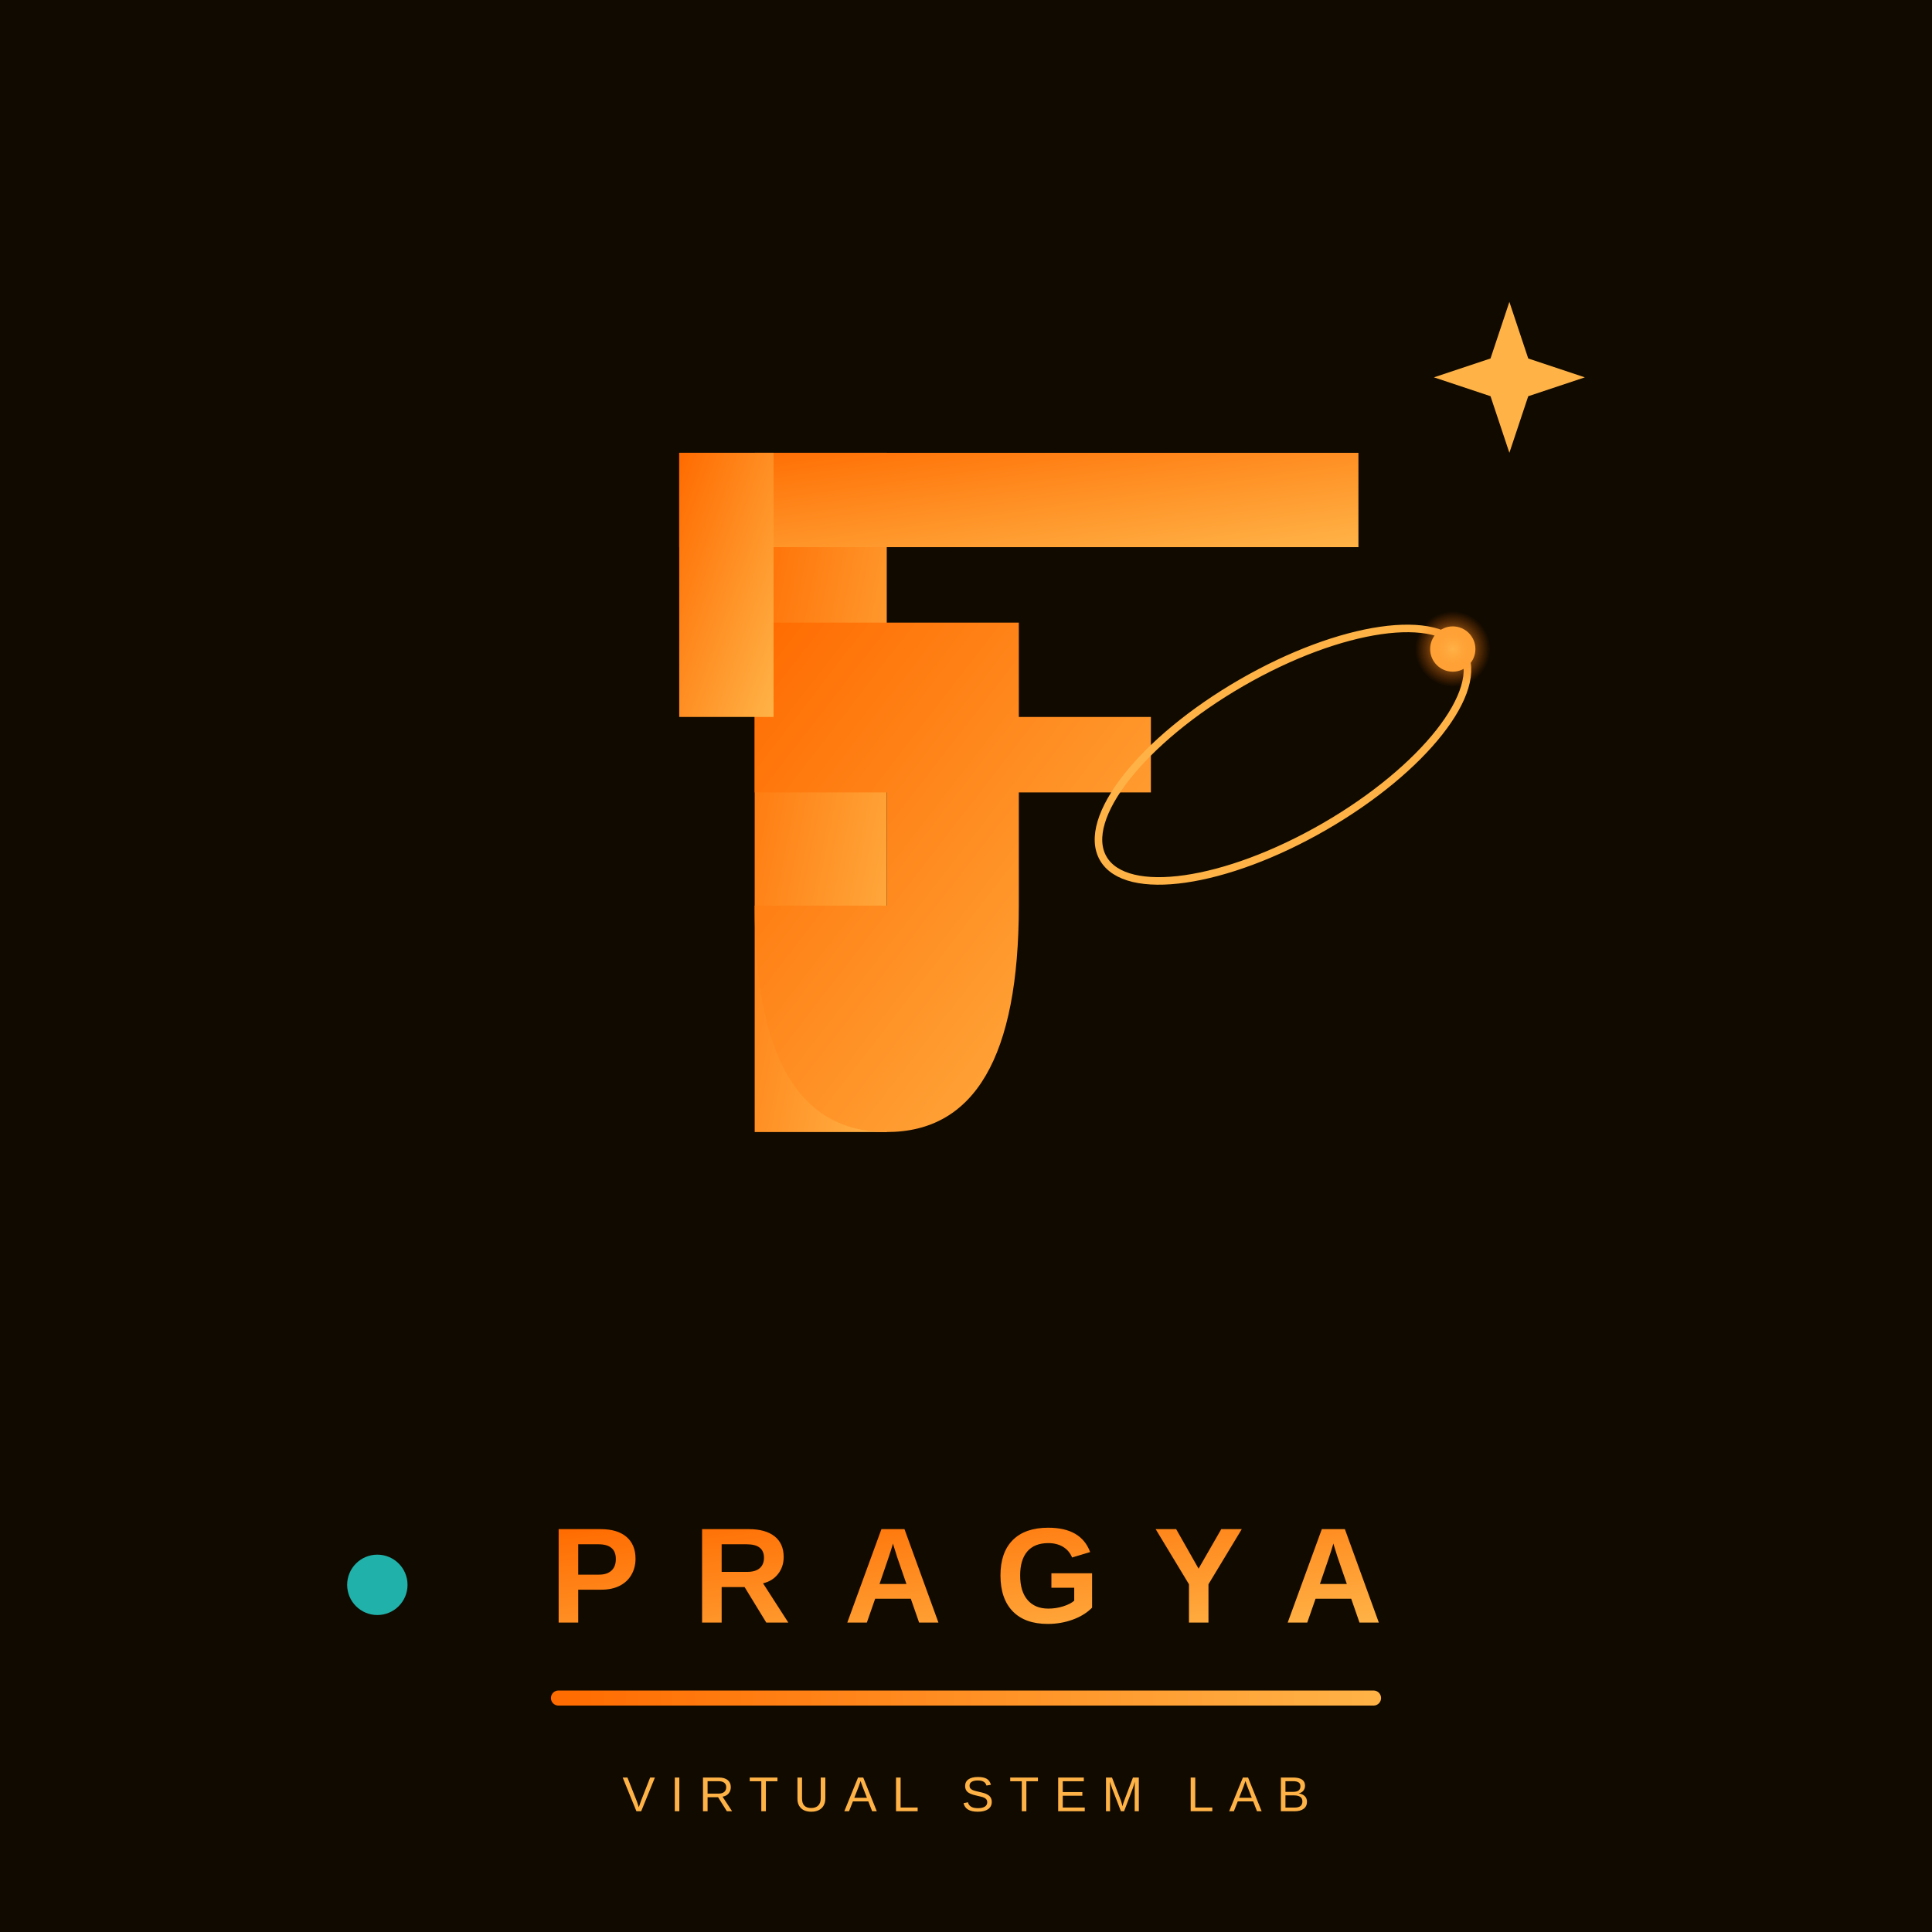
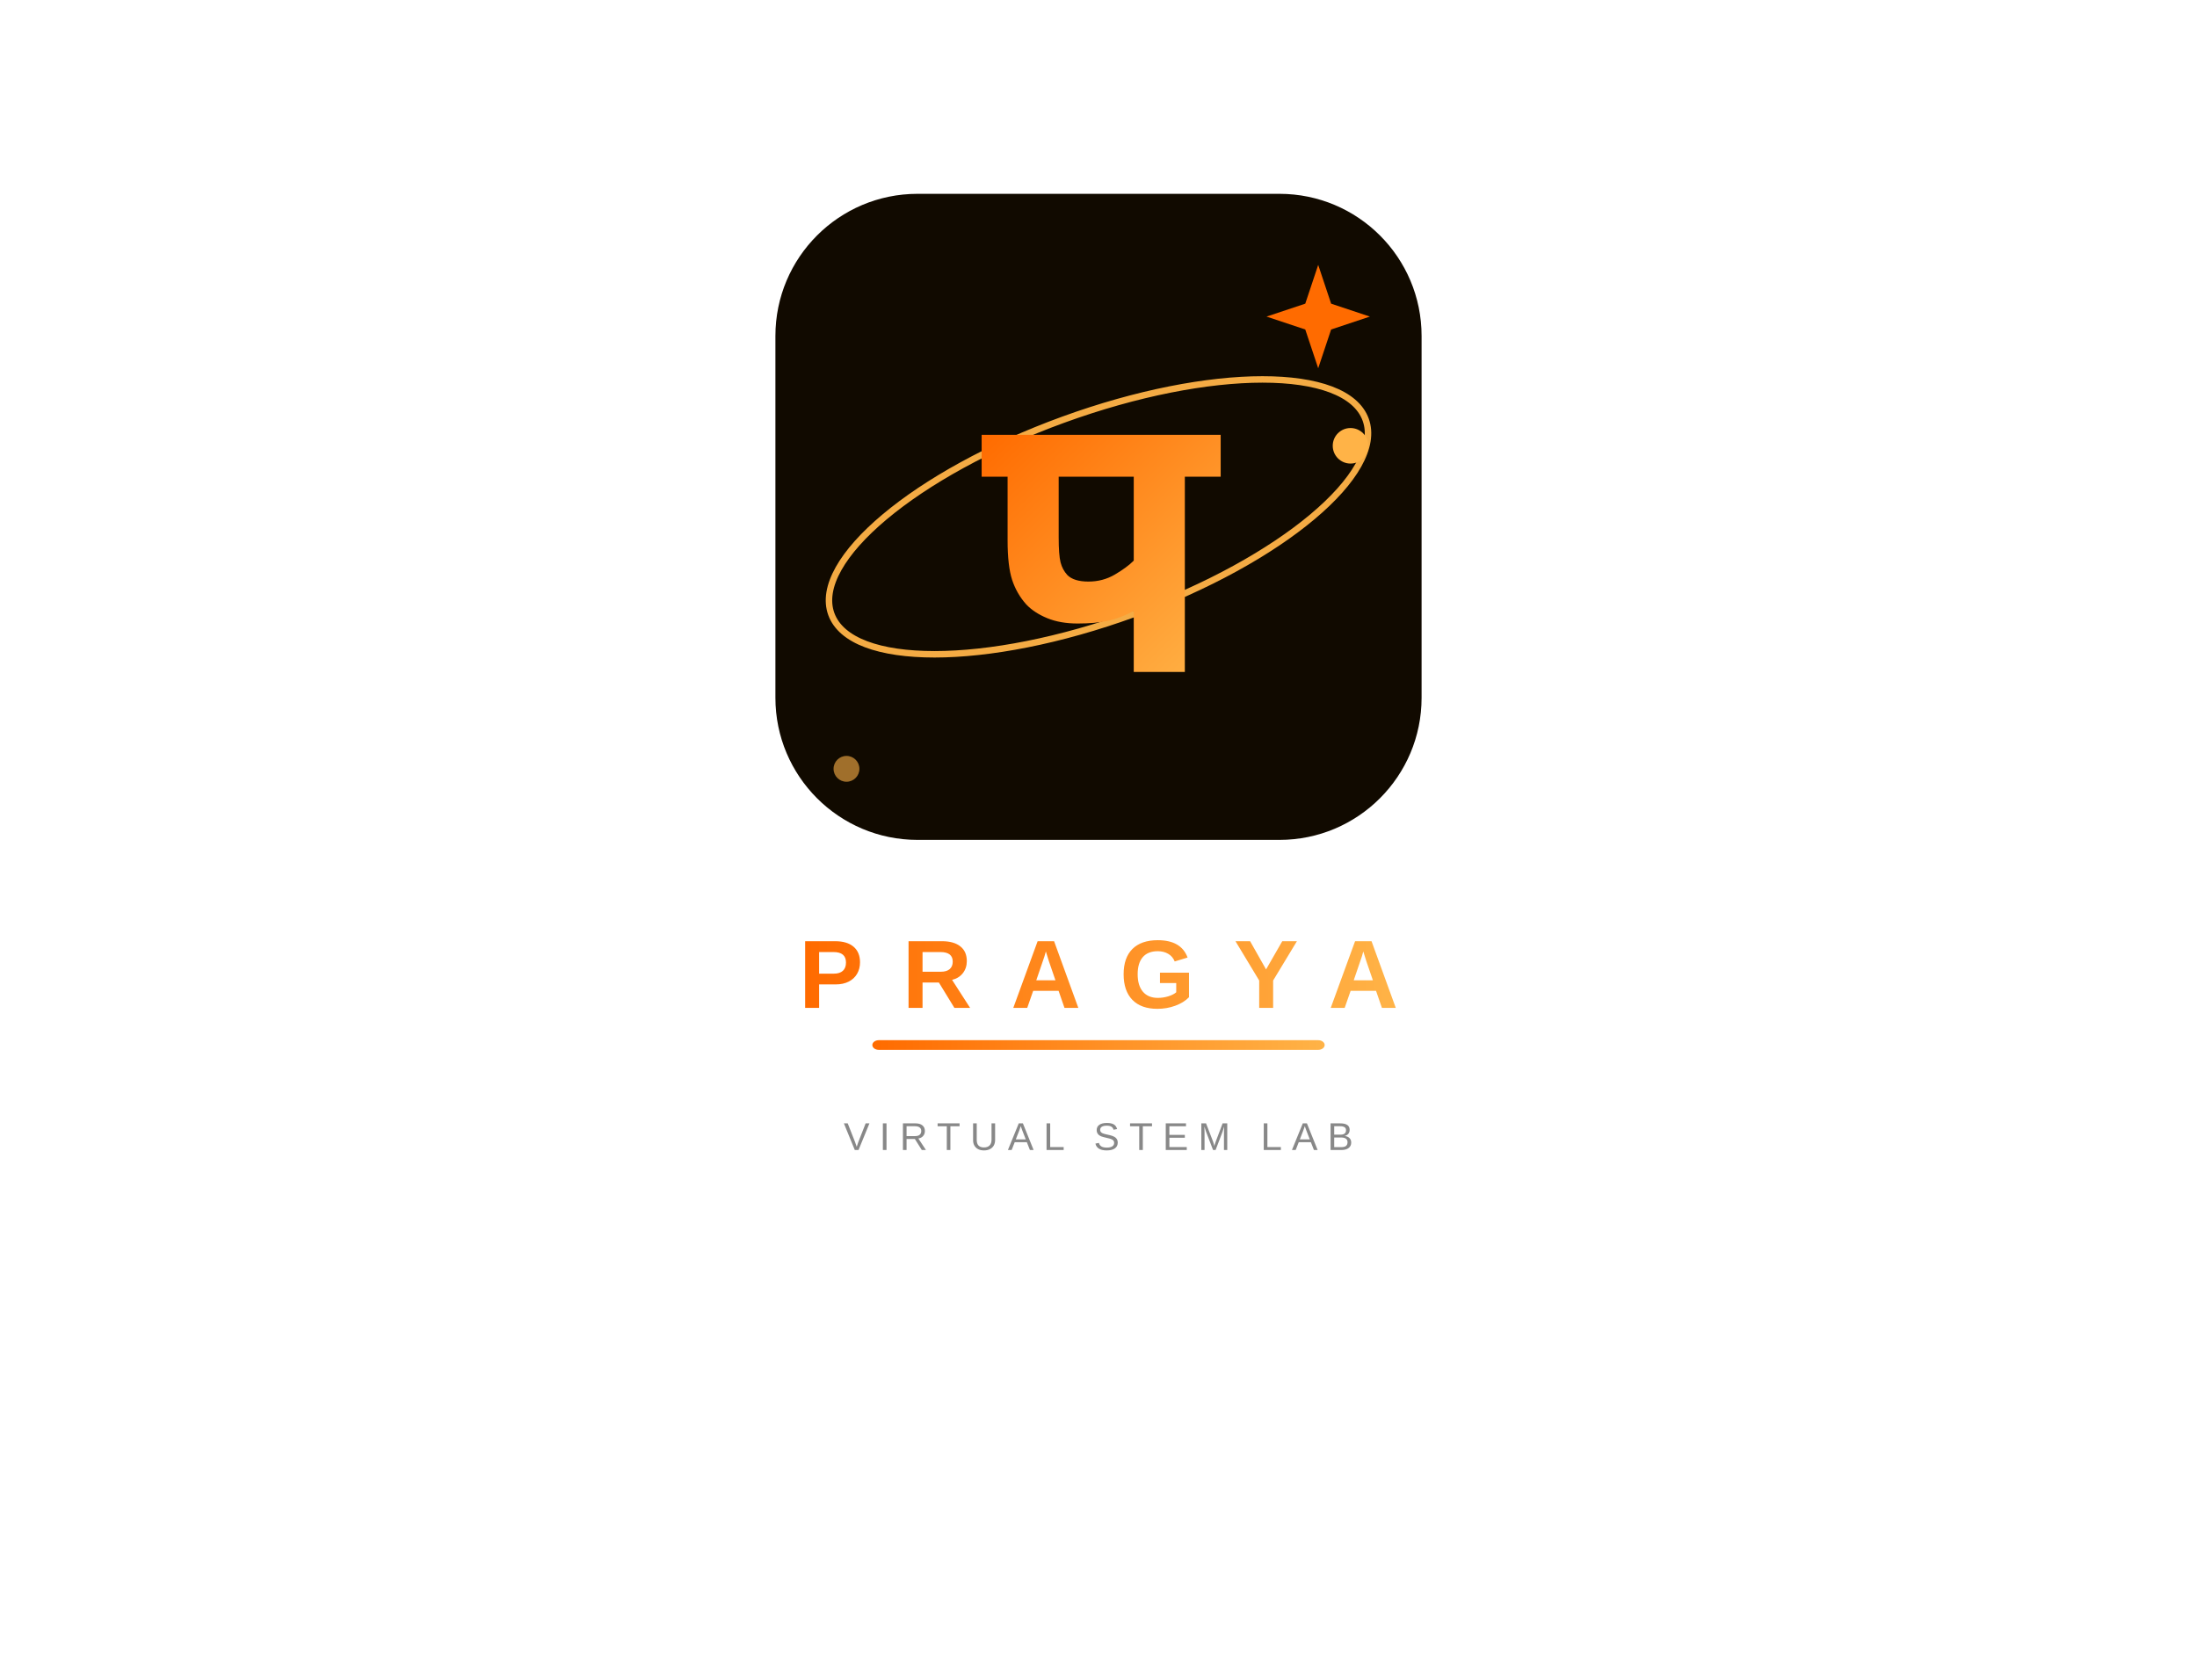
- <svg xmlns="http://www.w3.org/2000/svg" viewBox="0 0 512 512" width="512" height="512">
+ <svg xmlns="http://www.w3.org/2000/svg" width="512" viewBox="0 0 680 520" role="img">
  <defs>
-     <linearGradient id="letterGradient" x1="0%" y1="0%" x2="100%" y2="100%">
-       <stop offset="0%" style="stop-color:#FF6B00" />
-       <stop offset="100%" style="stop-color:#FFB347" />
+     <linearGradient id="og1" x1="0%" y1="0%" x2="100%" y2="100%">
+       <stop offset="0%" stop-color="#FF6B00" />
+       <stop offset="100%" stop-color="#FFB347" />
    </linearGradient>
-     <linearGradient id="underlineGradient" x1="0%" y1="0%" x2="100%" y2="0%">
-       <stop offset="0%" style="stop-color:#FF6B00" />
-       <stop offset="100%" style="stop-color:#FFB347" />
+     <linearGradient id="og2" x1="0%" y1="0%" x2="100%" y2="0%">
+       <stop offset="0%" stop-color="#FF6B00" />
+       <stop offset="100%" stop-color="#FFB347" />
    </linearGradient>
-     <radialGradient id="electronGlow" cx="50%" cy="50%" r="50%">
-       <stop offset="0%" style="stop-color:#FFB347" />
-       <stop offset="100%" style="stop-color:#FF6B00;stop-opacity:0" />
-     </radialGradient>
  </defs>
-   <rect width="512" height="512" fill="#110A00" />
-   <g transform="translate(140, 120)">
-     <rect x="60" y="0" width="35" height="180" fill="url(#letterGradient)" />
-     <path d="M60 120 Q60 180 95 180 Q130 180 130 120 L130 90 L165 90 L165 70 L130 70 L130 45 L60 45 L60 90 L95 90 L95 120 Z" fill="url(#letterGradient)" />
-     <rect x="40" y="0" width="180" height="25" fill="url(#letterGradient)" />
-     <rect x="40" y="0" width="25" height="70" fill="url(#letterGradient)" />
-   </g>
-   <ellipse cx="340" cy="200" rx="55" ry="22" fill="none" stroke="#FFB347" stroke-width="2" transform="rotate(-30 340 200)" />
-   <circle cx="385" cy="172" r="6" fill="#FFB347" />
-   <circle cx="385" cy="172" r="10" fill="url(#electronGlow)" />
-   <path d="M400 80 L405 95 L420 100 L405 105 L400 120 L395 105 L380 100 L395 95 Z" fill="#FFB347" />
-   <circle cx="100" cy="420" r="8" fill="#20B2AA" />
-   <text x="256" y="430" font-family="Arial, sans-serif" font-size="36" font-weight="bold" letter-spacing="14" fill="url(#letterGradient)" text-anchor="middle">PRAGYA</text>
-   <rect x="146" y="448" width="220" height="4" fill="url(#underlineGradient)" rx="2" />
-   <text x="256" y="480" font-family="Arial, sans-serif" font-size="13" letter-spacing="4" fill="#FFB347" text-anchor="middle" font-weight="500">VIRTUAL STEM LAB</text>
+   <rect x="240" y="60" width="200" height="200" rx="44" fill="#110A00" />
+   <ellipse cx="340" cy="160" rx="88" ry="32" fill="none" stroke="#FFB347" stroke-width="2" transform="rotate(-20 340 160)" opacity="0.95" />
+   <circle cx="418" cy="138" r="5.5" fill="#FFB347" />
+   <text x="340" y="208" font-family="'Noto Sans Devanagari', 'Arial Unicode MS', serif" font-size="118" font-weight="700" fill="url(#og1)" text-anchor="middle">प</text>
+   <path d="M408 82 L412 94 L424 98 L412 102 L408 114 L404 102 L392 98 L404 94 Z" fill="#FF6B00" />
+   <circle cx="262" cy="238" r="4" fill="#FFB347" opacity="0.6" />
+   <text x="340" y="312" font-family="'Arial', sans-serif" font-size="30" font-weight="700" fill="url(#og2)" text-anchor="middle" letter-spacing="12">PRAGYA</text>
+   <rect x="270" y="322" width="140" height="3" rx="2" fill="url(#og2)" />
+   <text x="340" y="356" font-family="'Arial', sans-serif" font-size="12" fill="#888" text-anchor="middle" letter-spacing="3">VIRTUAL STEM LAB</text>
</svg>
